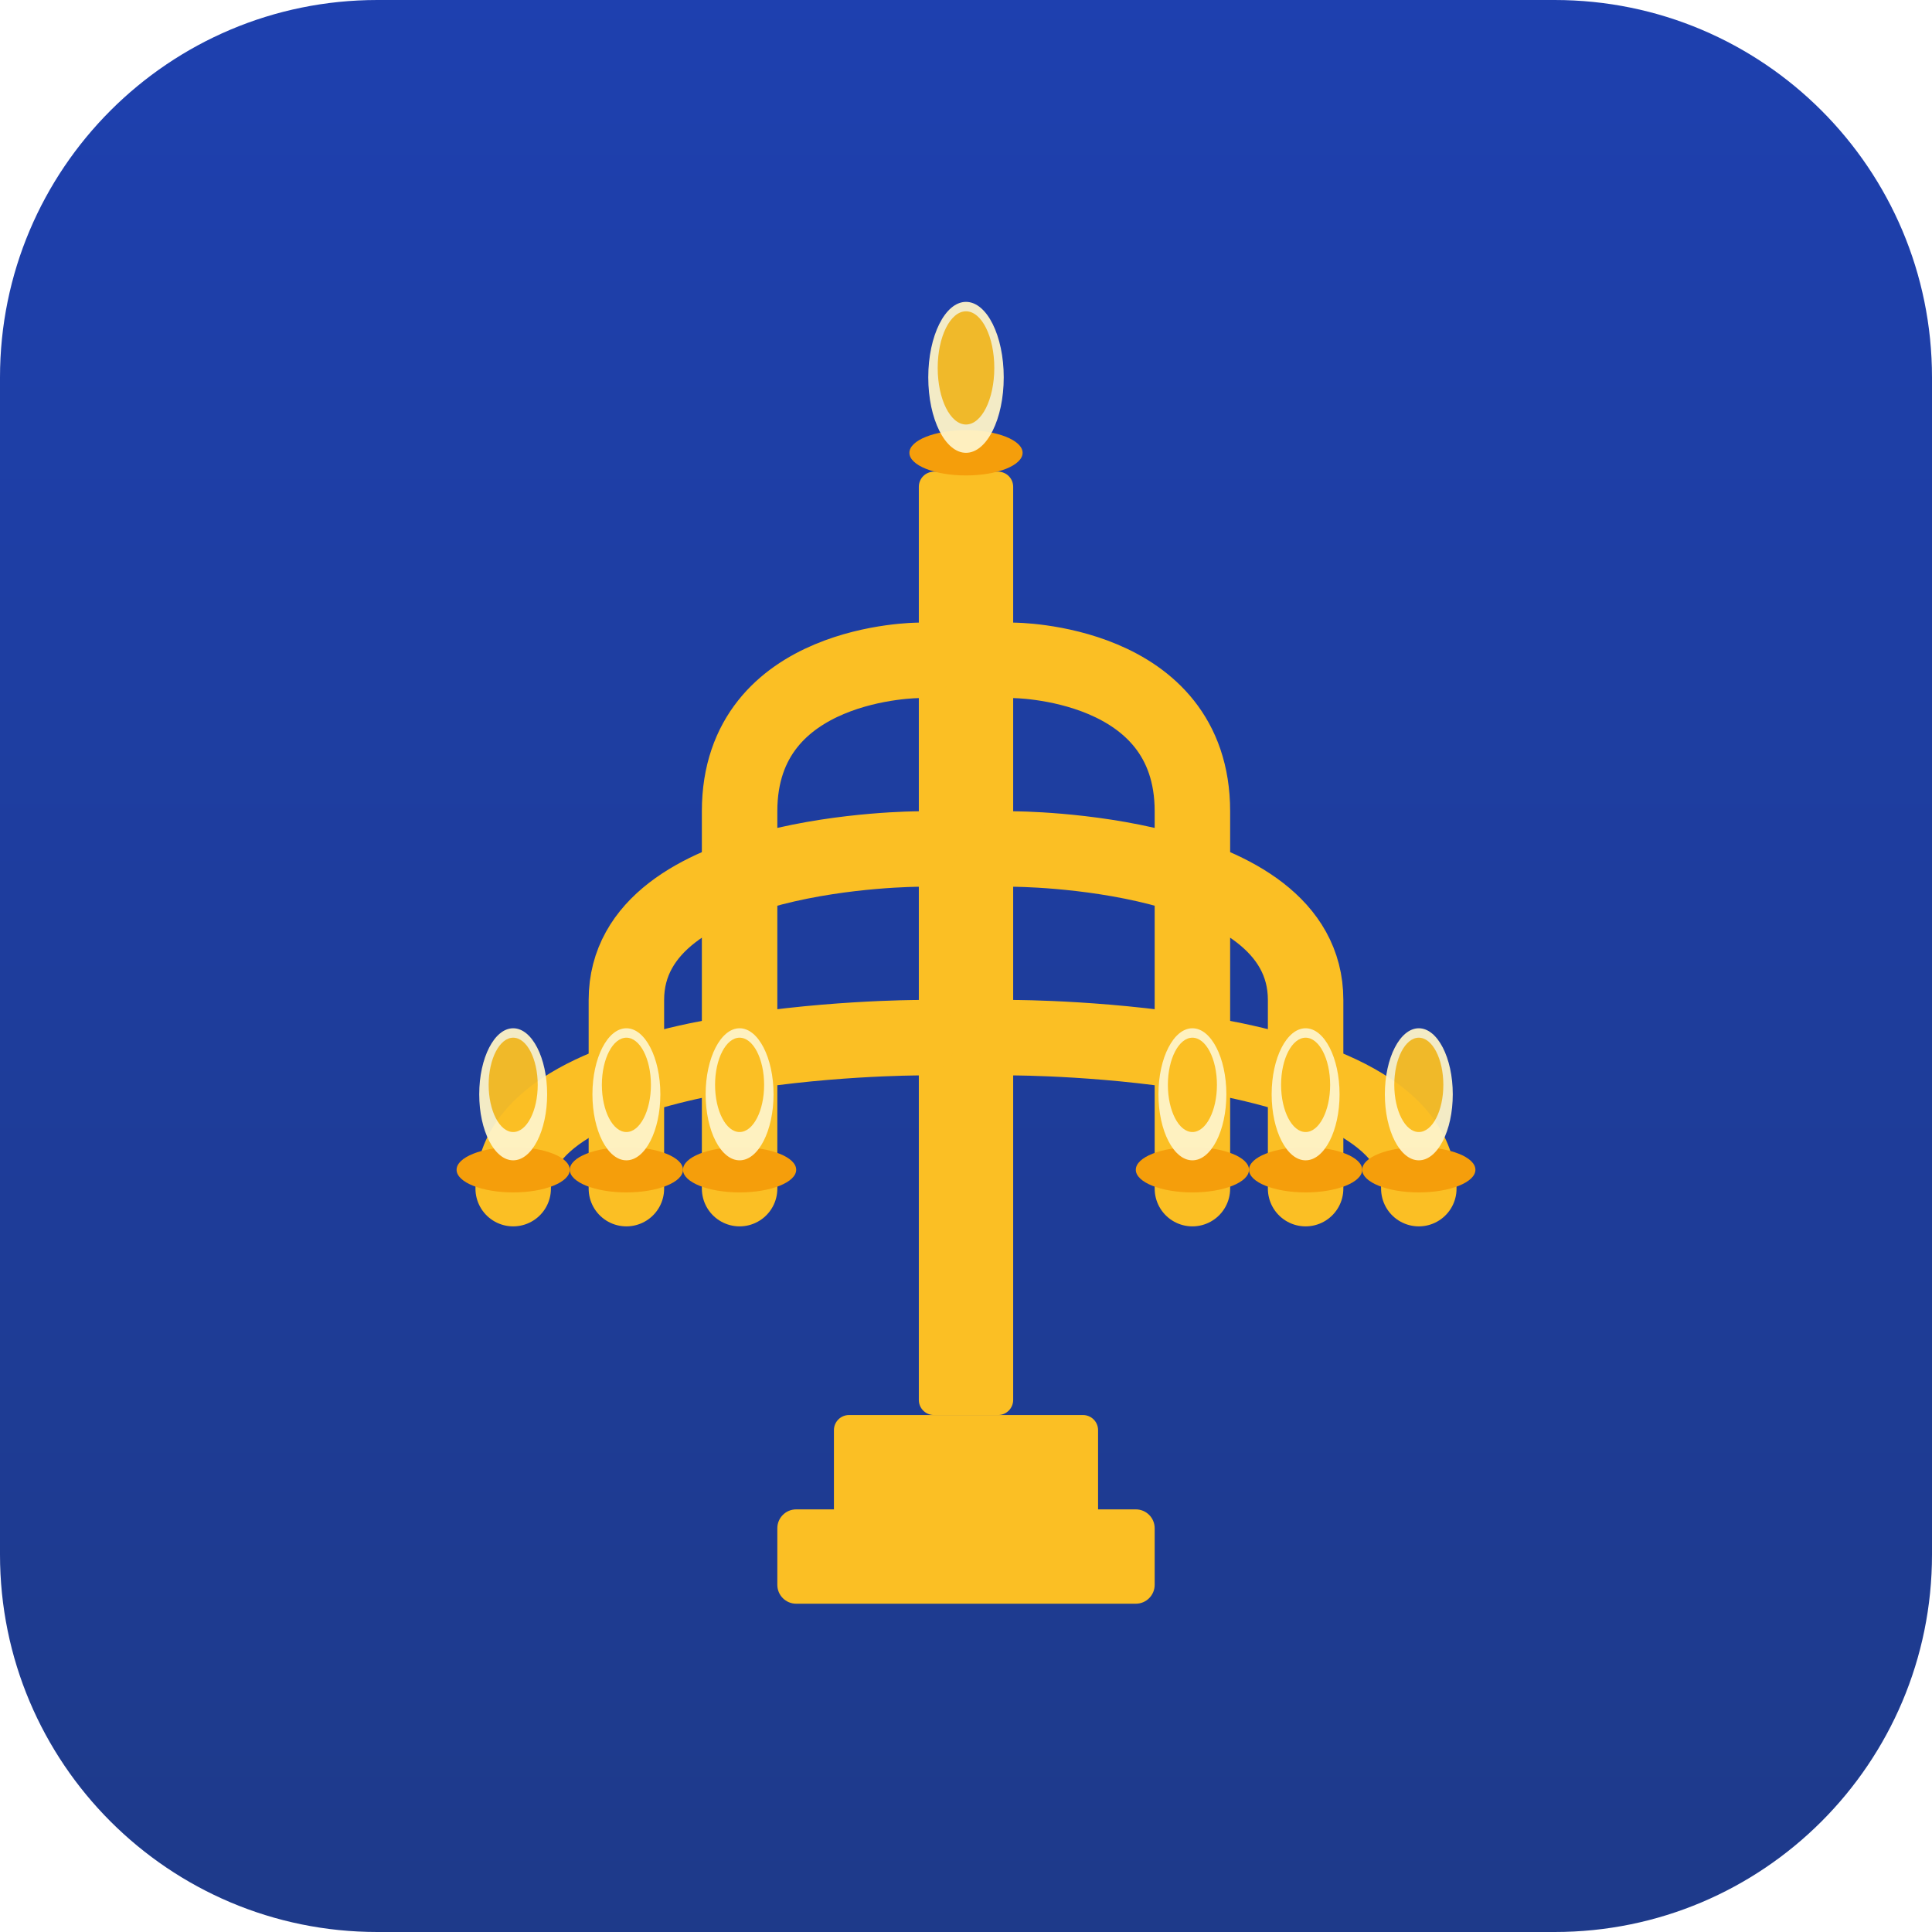
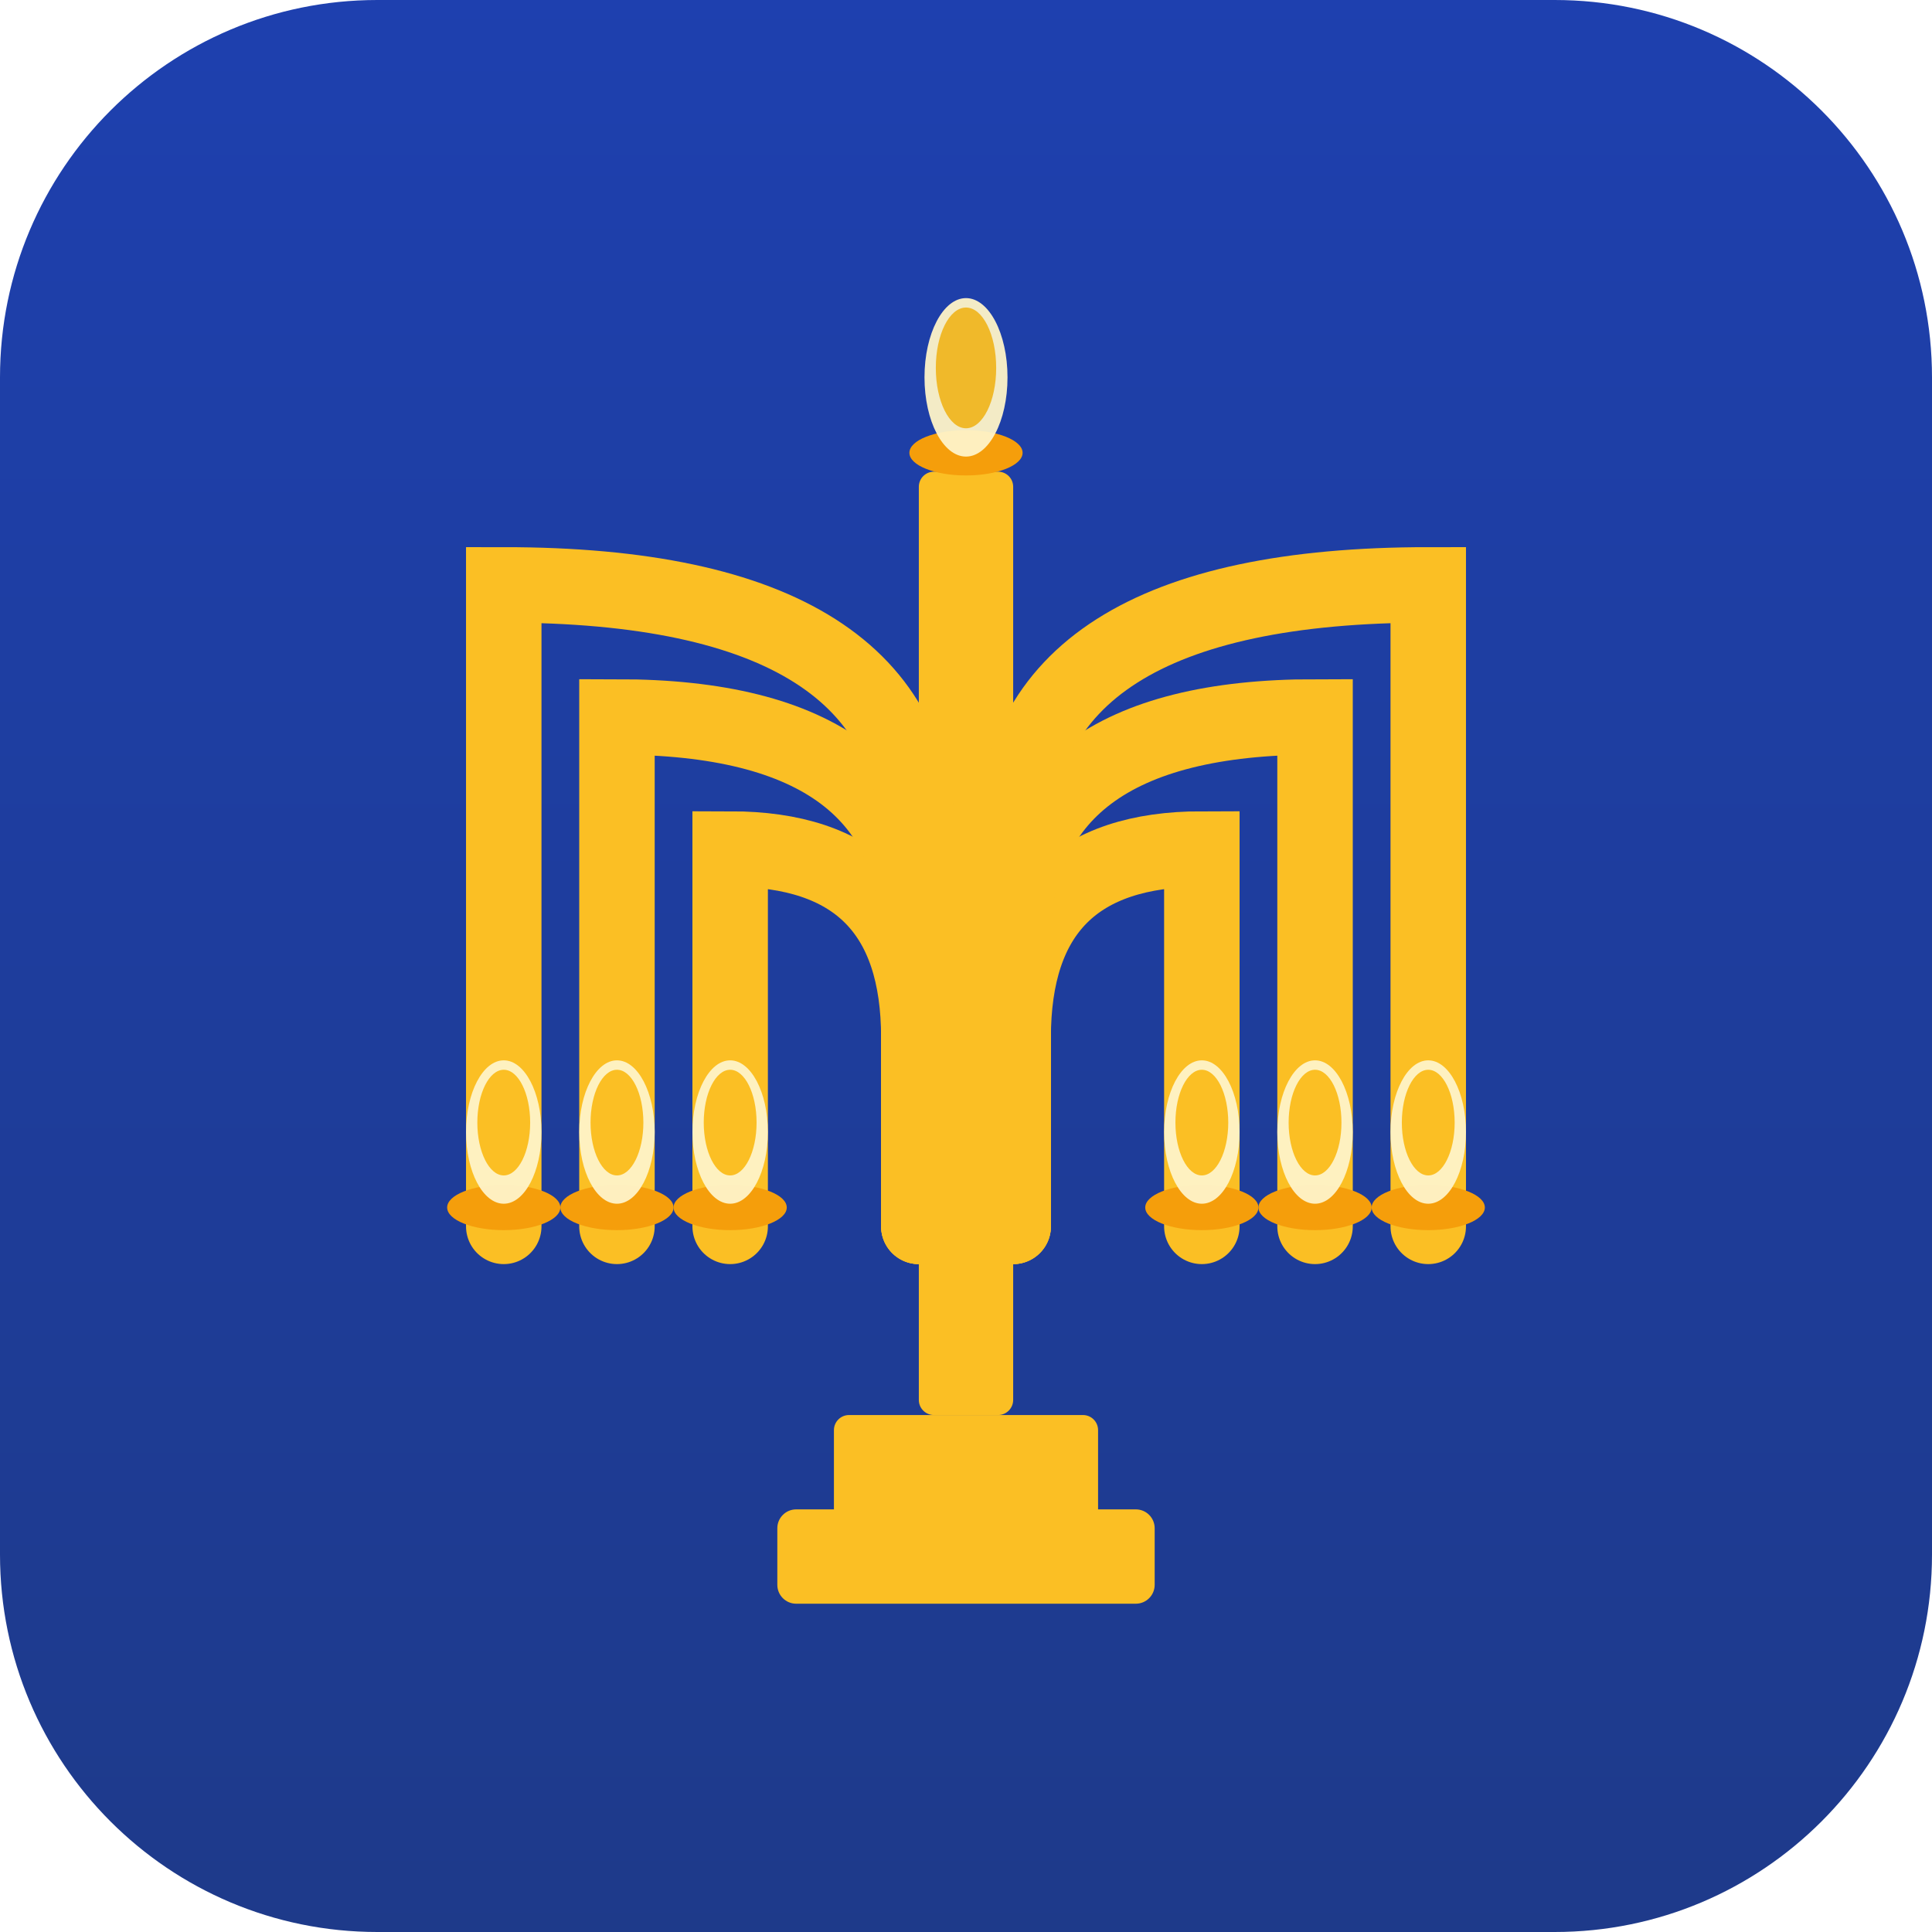
<svg xmlns="http://www.w3.org/2000/svg" width="1024" height="1024" viewBox="0 0 1024 1024">
  <defs>
    <linearGradient id="bg" x1="0%" y1="0%" x2="0%" y2="100%">
      <stop offset="0%" style="stop-color:#1e40af;stop-opacity:1" />
      <stop offset="100%" style="stop-color:#1e3a8a;stop-opacity:1" />
    </linearGradient>
  </defs>
  <rect width="1024" height="1024" fill="url(#bg)" rx="200" />
-   <g transform="translate(512, 150)">
-     <rect x="-100" y="650" width="200" height="50" fill="#fbbf24" rx="10" />
-     <rect x="-70" y="600" width="140" height="60" fill="#fbbf24" rx="8" />
-     <rect x="-25" y="100" width="50" height="500" fill="#fbbf24" rx="8" />
-     <path d="M 25,200 C 25,200 120,200 120,280 L 120,480" stroke="#fbbf24" stroke-width="40" fill="none" stroke-linecap="round" />
-     <path d="M 25,300 C 25,300 180,300 180,380 L 180,480" stroke="#fbbf24" stroke-width="40" fill="none" stroke-linecap="round" />
-     <path d="M 25,400 C 25,400 240,400 240,480 L 240,480" stroke="#fbbf24" stroke-width="40" fill="none" stroke-linecap="round" />
-     <path d="M -25,200 C -25,200 -120,200 -120,280 L -120,480" stroke="#fbbf24" stroke-width="40" fill="none" stroke-linecap="round" />
-     <path d="M -25,300 C -25,300 -180,300 -180,380 L -180,480" stroke="#fbbf24" stroke-width="40" fill="none" stroke-linecap="round" />
-     <path d="M -25,400 C -25,400 -240,400 -240,480 L -240,480" stroke="#fbbf24" stroke-width="40" fill="none" stroke-linecap="round" />
-     <ellipse cx="0" cy="90" rx="30" ry="12" fill="#f59e0b" />
-     <ellipse cx="120" cy="470" rx="30" ry="12" fill="#f59e0b" />
-     <ellipse cx="180" cy="470" rx="30" ry="12" fill="#f59e0b" />
-     <ellipse cx="240" cy="470" rx="30" ry="12" fill="#f59e0b" />
-     <ellipse cx="-120" cy="470" rx="30" ry="12" fill="#f59e0b" />
-     <ellipse cx="-180" cy="470" rx="30" ry="12" fill="#f59e0b" />
-     <ellipse cx="-240" cy="470" rx="30" ry="12" fill="#f59e0b" />
+   <g transform="translate(512, 200)">
+     <rect x="-100" y="600" width="200" height="50" fill="#fbbf24" rx="10" />
+     <rect x="-70" y="550" width="140" height="60" fill="#fbbf24" rx="8" />
+     <rect x="-25" y="50" width="50" height="500" fill="#fbbf24" rx="8" />
+     <path d="M 25,450 L 25,350 Q 25,250 125,250 Q 125,250 125,350 L 125,450" stroke="#fbbf24" stroke-width="40" fill="none" stroke-linecap="round" />
+     <path d="M 25,450 L 25,300 Q 25,180 185,180 Q 185,180 185,300 L 185,450" stroke="#fbbf24" stroke-width="40" fill="none" stroke-linecap="round" />
+     <path d="M 25,450 L 25,250 Q 25,110 245,110 Q 245,110 245,250 L 245,450" stroke="#fbbf24" stroke-width="40" fill="none" stroke-linecap="round" />
+     <path d="M -25,450 L -25,350 Q -25,250 -125,250 Q -125,250 -125,350 L -125,450" stroke="#fbbf24" stroke-width="40" fill="none" stroke-linecap="round" />
+     <path d="M -25,450 L -25,300 Q -25,180 -185,180 Q -185,180 -185,300 L -185,450" stroke="#fbbf24" stroke-width="40" fill="none" stroke-linecap="round" />
+     <path d="M -25,450 L -25,250 Q -25,110 -245,110 Q -245,110 -245,250 L -245,450" stroke="#fbbf24" stroke-width="40" fill="none" stroke-linecap="round" />
+     <ellipse cx="0" cy="40" rx="30" ry="12" fill="#f59e0b" />
+     <ellipse cx="125" cy="440" rx="30" ry="12" fill="#f59e0b" />
+     <ellipse cx="185" cy="440" rx="30" ry="12" fill="#f59e0b" />
+     <ellipse cx="245" cy="440" rx="30" ry="12" fill="#f59e0b" />
+     <ellipse cx="-125" cy="440" rx="30" ry="12" fill="#f59e0b" />
+     <ellipse cx="-185" cy="440" rx="30" ry="12" fill="#f59e0b" />
+     <ellipse cx="-245" cy="440" rx="30" ry="12" fill="#f59e0b" />
    <g opacity="0.95">
-       <ellipse cx="0" cy="50" rx="20" ry="40" fill="#fef3c7" />
-       <ellipse cx="0" cy="45" rx="15" ry="30" fill="#fbbf24" />
-       <ellipse cx="120" cy="430" rx="18" ry="35" fill="#fef3c7" />
-       <ellipse cx="120" cy="425" rx="13" ry="25" fill="#fbbf24" />
-       <ellipse cx="180" cy="430" rx="18" ry="35" fill="#fef3c7" />
-       <ellipse cx="180" cy="425" rx="13" ry="25" fill="#fbbf24" />
-       <ellipse cx="240" cy="430" rx="18" ry="35" fill="#fef3c7" />
-       <ellipse cx="240" cy="425" rx="13" ry="25" fill="#fbbf24" />
-       <ellipse cx="-120" cy="430" rx="18" ry="35" fill="#fef3c7" />
-       <ellipse cx="-120" cy="425" rx="13" ry="25" fill="#fbbf24" />
-       <ellipse cx="-180" cy="430" rx="18" ry="35" fill="#fef3c7" />
-       <ellipse cx="-180" cy="425" rx="13" ry="25" fill="#fbbf24" />
-       <ellipse cx="-240" cy="430" rx="18" ry="35" fill="#fef3c7" />
-       <ellipse cx="-240" cy="425" rx="13" ry="25" fill="#fbbf24" />
+       <ellipse cx="0" cy="0" rx="22" ry="42" fill="#fef3c7" />
+       <ellipse cx="0" cy="-5" rx="16" ry="32" fill="#fbbf24" />
+       <ellipse cx="125" cy="400" rx="20" ry="38" fill="#fef3c7" />
+       <ellipse cx="125" cy="395" rx="14" ry="28" fill="#fbbf24" />
+       <ellipse cx="185" cy="400" rx="20" ry="38" fill="#fef3c7" />
+       <ellipse cx="185" cy="395" rx="14" ry="28" fill="#fbbf24" />
+       <ellipse cx="245" cy="400" rx="20" ry="38" fill="#fef3c7" />
+       <ellipse cx="245" cy="395" rx="14" ry="28" fill="#fbbf24" />
+       <ellipse cx="-125" cy="400" rx="20" ry="38" fill="#fef3c7" />
+       <ellipse cx="-125" cy="395" rx="14" ry="28" fill="#fbbf24" />
+       <ellipse cx="-185" cy="400" rx="20" ry="38" fill="#fef3c7" />
+       <ellipse cx="-185" cy="395" rx="14" ry="28" fill="#fbbf24" />
+       <ellipse cx="-245" cy="400" rx="20" ry="38" fill="#fef3c7" />
+       <ellipse cx="-245" cy="395" rx="14" ry="28" fill="#fbbf24" />
    </g>
  </g>
</svg>
